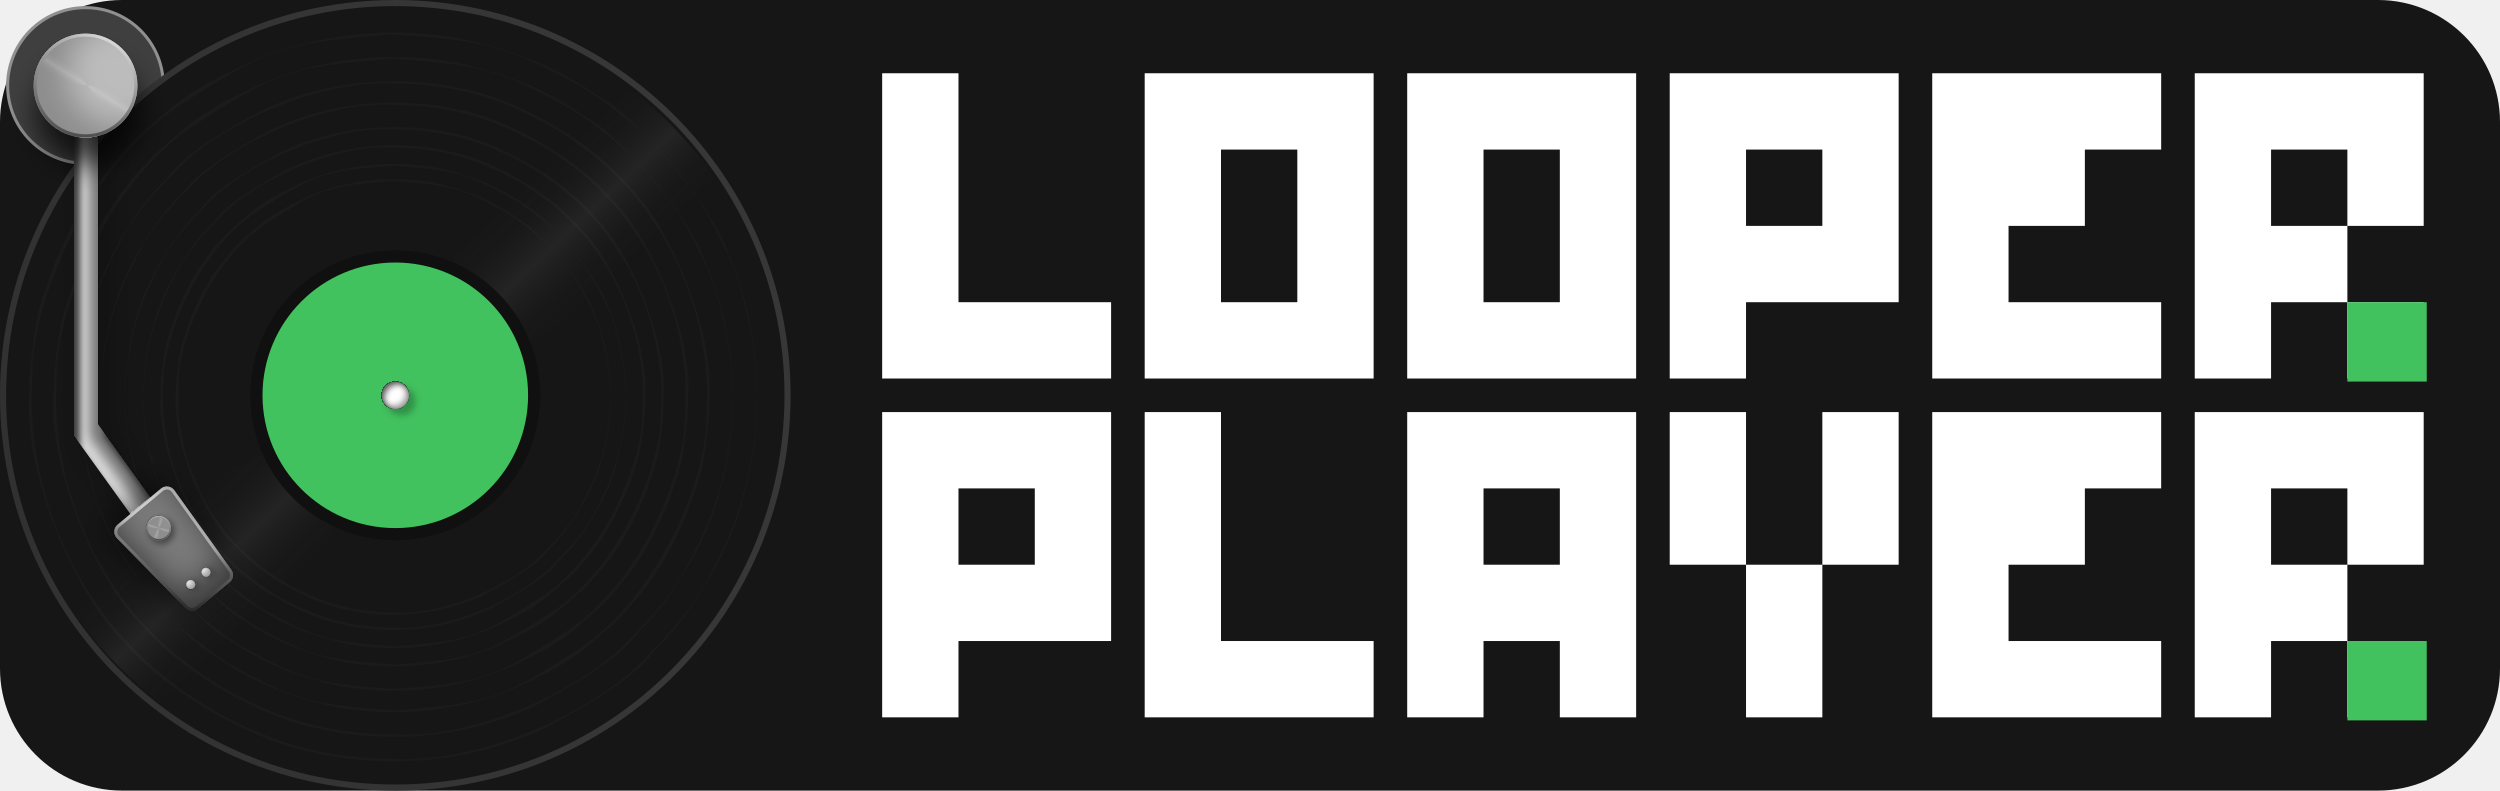
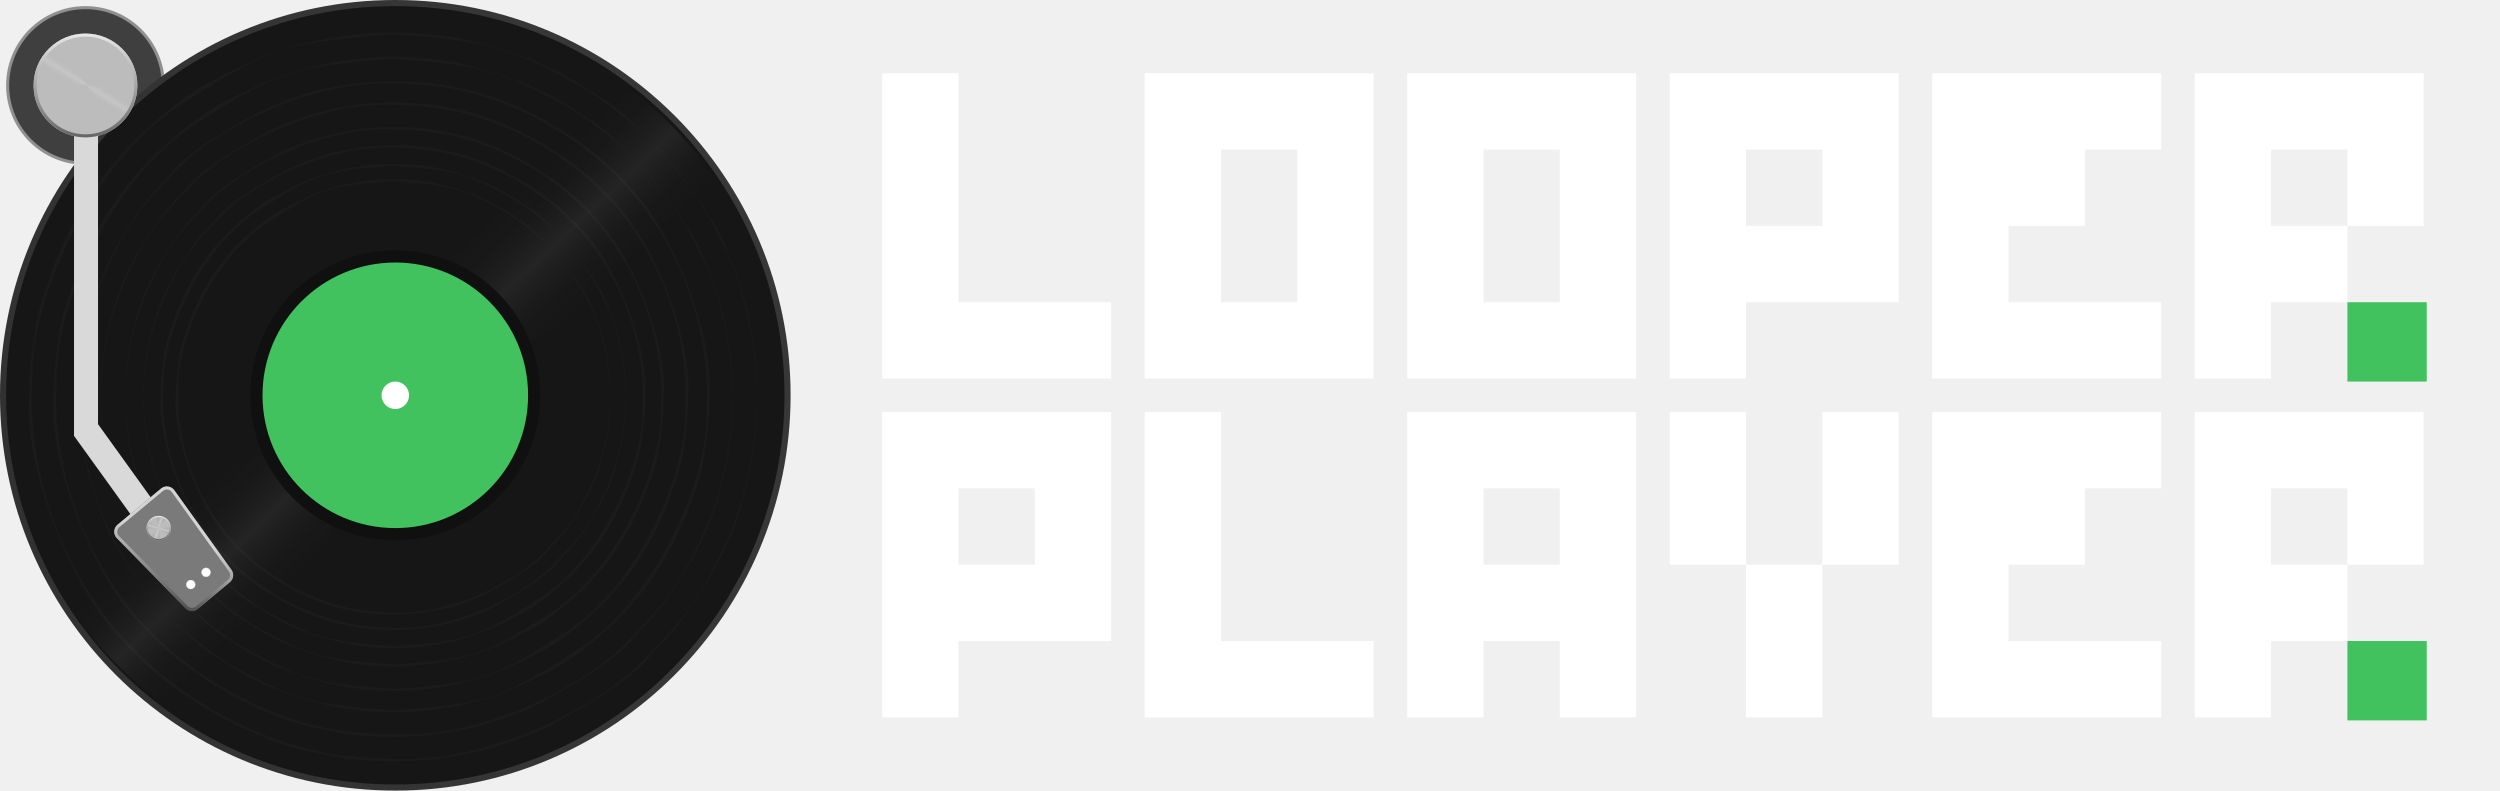
- <svg xmlns="http://www.w3.org/2000/svg" width="819" height="259" viewBox="0 0 819 259" fill="none">
-   <rect width="819" height="259" rx="40" fill="#161616" />
-   <circle cx="28" cy="28" r="25.5" fill="#3F3F3F" stroke="#909090" />
-   <rect x="1" y="1" width="257" height="257" rx="128.5" fill="#161616" stroke="url(#paint0_linear_472_1158)" stroke-width="2" />
-   <path d="M180.68 12.968C213.195 31.505 228.543 44.907 246.073 79.096L127.35 132.023L77.723 245.574C42.981 226.387 28.552 211.772 12.331 179.446L127.35 132.023L180.68 12.968Z" fill="url(#paint1_linear_472_1158)" fill-opacity="0.2" />
-   <rect x="82" y="82" width="95" height="95" rx="47.5" fill="#101010" />
-   <rect x="86" y="86" width="87" height="87" rx="43.5" fill="#41C25E" />
-   <g filter="url(#filter0_dii_472_1158)">
-     <rect width="9" height="9" rx="4.5" transform="matrix(1 0 0 -1 125 134)" fill="white" />
+ <svg xmlns="http://www.w3.org/2000/svg" width="100%" height="100%" viewBox="0 0 819 259" version="1.1" xml:space="preserve" style="fill-rule:evenodd;clip-rule:evenodd;">
+   <circle cx="28" cy="28" r="25.5" style="fill:rgb(63,63,63);stroke:rgb(144,144,144);stroke-width:1px;" />
+   <circle cx="129.5" cy="129.5" r="128.5" style="fill:rgb(22,22,22);stroke:url(#_Linear1);stroke-width:2px;" />
+   <path d="M180.68,12.968C213.195,31.505 228.543,44.907 246.073,79.096L127.35,132.023L77.723,245.574C42.981,226.387 28.552,211.772 12.331,179.446L127.35,132.023L180.68,12.968Z" style="fill:url(#_Linear2);fill-rule:nonzero;" />
+   <circle cx="129.5" cy="129.5" r="47.5" style="fill:rgb(16,16,16);" />
+   <circle cx="129.5" cy="129.5" r="43.5" style="fill:rgb(65,194,94);" />
+   <g>
+     <circle cx="129.5" cy="129.5" r="4.5" style="fill:white;" />
  </g>
-   <path d="M18.079 85.967C24.462 70.772 31.05 59.06 45.299 44.716C60.284 31.285 62.898 29.16 83.828 19.513C99.74 12.836 117.101 10.581 129 10.695C133.11 10.696 136.557 10.897 139.182 11.102C149.39 12.19 150.566 12.212 164.595 16.164C178.482 20.658 186.437 24.887 196.961 32.066C208.559 38.14 234.133 68.643 238.372 82.641C244.3 95.655 247.286 111.855 247.774 121.59C247.975 124.645 248.019 127.01 248.023 128.858C248.024 129.638 248.01 130 247.998 130C247.998 130 247.998 130 247.998 130C247.982 130 247.97 129.439 247.955 128.438C247.886 123.607 247.469 116.327 245.831 107.932C242.157 92.486 242.323 90.361 232.349 71.305C221.179 53.027 212.305 42.727 191.2 28.834C169.444 17.087 163.345 13.31 129 11.321C128.545 11.319 128.085 11.32 127.621 11.323C92.298 14.023 87.403 16.046 57.868 35.207C27.717 55.739 10.377 100.467 10.652 121.908C10.479 124.516 10.385 127.179 10.387 130C10.212 150.273 16.323 176.173 31.864 198.083C48.753 223.444 82.922 245.152 116.645 247.985C120.566 248.399 124.707 248.638 129 248.646C161.655 250.048 197.986 230.05 211.12 215.905C226.395 200.227 229.566 195.435 238.502 176.356C243.373 165.227 247.423 148.77 247.868 134.602C248.044 127.477 248.159 129.108 247.914 136.26C247.414 146.759 245.54 155.218 244.23 160.451C241.397 170.863 239.99 175.358 233.569 187.4C226.772 199.243 222.629 204.266 217.362 210.223C211.263 215.07 214.294 219.309 178.606 238.53C158.748 247.562 141.905 249.304 129 249.389C117.788 249.379 109.262 247.983 102.333 246.435C87.214 243.841 57.213 229.744 40.798 210.456C24.268 195.087 7.735 154.04 9.574 130C9.571 126.966 9.676 124.299 9.825 121.967C11.922 101.603 12.569 101.515 18.079 85.967Z" fill="#A4A4A4" fill-opacity="0.04" />
-   <path d="M211.101 162.592C206.362 173.828 201.55 182.541 190.987 193.16C179.881 203.098 177.925 204.637 162.437 211.785C150.66 216.734 137.806 218.39 129 218.305C125.958 218.304 123.407 218.157 121.463 218.009C113.904 217.221 113.043 217.154 102.659 214.241C92.378 210.926 86.492 207.789 78.714 202.463C70.141 197.954 51.237 175.385 48.083 165.038C43.678 155.416 41.502 143.42 41.15 136.221C41.004 133.96 40.975 132.211 40.975 130.845C40.976 130.268 40.99 130 41.002 130C41.002 130 41.002 130 41.002 130C41.018 130 41.031 130.415 41.042 131.155C41.096 134.727 41.411 140.11 42.636 146.313C45.378 157.724 45.227 159.303 52.612 173.383C60.881 186.887 67.455 194.474 83.038 204.755C99.111 213.452 103.634 216.171 129 217.679C129.336 217.681 129.676 217.681 130.019 217.679C156.124 215.727 159.727 214.152 181.524 199.996C203.778 184.832 216.624 151.82 216.418 135.977C216.546 134.051 216.615 132.083 216.613 130C216.738 115.024 212.22 95.9 200.749 79.711C188.279 60.97 163.03 44.959 138.126 42.849C135.23 42.541 132.171 42.362 129 42.354C104.878 41.3 78.02 56.057 68.301 66.503C56.999 78.081 54.649 81.625 48.053 95.732C44.458 103.961 41.459 116.123 41.109 126.597C40.969 131.865 40.869 130.66 41.044 125.37C41.404 117.603 42.797 111.347 43.749 107.471C45.81 99.759 46.84 96.422 51.611 87.519C56.659 78.766 59.686 75.022 63.59 70.615C68.11 67.03 65.882 63.915 92.284 49.671C106.977 42.976 119.446 41.678 129 41.611C137.3 41.614 143.614 42.645 148.744 43.79C159.943 45.706 182.142 56.164 194.299 70.436C206.543 81.809 218.779 112.201 217.426 130C217.43 132.246 217.352 134.221 217.244 135.948C215.705 151.029 215.195 151.09 211.101 162.592Z" fill="#A4A4A4" fill-opacity="0.04" />
-   <path d="M225.046 168.128C219.511 181.28 213.841 191.444 201.494 203.865C188.511 215.493 186.236 217.316 168.116 225.673C154.337 231.458 139.302 233.404 129 233.305C125.441 233.304 122.457 233.131 120.183 232.955C111.342 232.022 110.329 231.977 98.181 228.561C86.155 224.675 79.268 221.011 70.162 214.788C60.125 209.521 37.993 183.114 34.314 171C29.172 159.736 26.605 145.706 26.187 137.28C26.014 134.635 25.978 132.588 25.976 130.989C25.976 130.313 25.99 130 26.002 130C26.002 130 26.002 130 26.002 130C26.018 130 26.031 130.485 26.043 131.352C26.105 135.533 26.469 141.834 27.894 149.098C31.087 162.461 30.928 164.304 39.567 180.792C49.239 196.606 56.926 205.506 75.181 217.534C94.004 227.708 99.29 230.938 129 232.679C129.394 232.681 129.792 232.681 130.193 232.678C160.758 230.364 164.987 228.572 190.528 211.994C216.603 194.233 231.624 155.552 231.384 137C231.534 134.744 231.615 132.44 231.613 130C231.762 112.461 226.474 90.058 213.033 71.101C198.425 49.157 168.86 30.39 139.689 27.93C136.296 27.57 132.714 27.362 129 27.354C100.749 26.132 69.308 43.425 57.936 55.661C44.712 69.222 41.964 73.37 34.236 89.883C30.024 99.516 26.516 113.755 26.12 126.017C25.962 132.184 25.855 130.772 26.065 124.581C26.492 115.492 28.118 108.17 29.243 103.638C31.678 94.62 32.89 90.722 38.459 80.3C44.354 70.052 47.92 65.689 52.484 60.532C57.768 56.336 55.151 52.677 86.047 36.025C103.239 28.199 117.824 26.687 129 26.611C138.709 26.618 146.093 27.825 152.094 29.165C165.189 31.409 191.164 43.628 205.381 60.327C219.699 73.633 234.014 109.181 232.426 130C232.43 132.627 232.338 134.937 232.211 136.956C230.402 154.594 229.825 154.668 225.046 168.128Z" fill="#A4A4A4" fill-opacity="0.04" />
-   <path d="M58.055 101.837C62.158 92.132 66.282 84.581 75.418 75.405C85.023 66.817 86.724 65.507 100.105 59.325C110.281 55.045 121.391 53.621 129 53.695C131.629 53.696 133.833 53.823 135.513 53.948C142.046 54.621 142.786 54.704 151.759 57.215C160.643 60.074 165.729 62.788 172.444 67.396C179.846 71.3 196.168 90.797 198.902 99.732C202.718 108.041 204.58 118.41 204.879 124.627C205.005 126.579 205.027 128.09 205.025 129.271C205.024 129.769 205.01 130 204.998 130C204.998 130 204.998 130 204.998 130C204.982 130 204.969 129.642 204.959 129.003C204.911 125.918 204.636 121.269 203.57 115.915C201.189 106.066 201.335 104.698 194.952 92.544C187.805 80.888 182.122 74.351 168.675 65.469C154.803 57.952 150.89 55.643 129 54.321C128.71 54.319 128.417 54.319 128.121 54.32C105.584 55.983 102.481 57.385 83.678 69.603C64.481 82.689 53.376 111.165 53.554 124.841C53.444 126.504 53.385 128.202 53.387 130C53.282 142.925 57.183 159.427 67.079 173.401C77.838 189.579 99.634 203.385 121.123 205.215C123.623 205.482 126.263 205.638 129 205.646C149.819 206.565 173.01 193.837 181.407 184.822C191.171 174.832 193.203 171.772 198.894 159.588C201.995 152.482 204.587 141.984 204.9 132.938C205.026 128.389 205.12 129.43 204.972 134C204.666 140.709 203.46 146.112 202.647 149.462C200.884 156.129 199.999 159.018 195.868 166.705C191.497 174.262 188.902 177.512 185.526 181.319C181.617 184.416 183.534 187.095 160.726 199.412C148.033 205.203 137.257 206.329 129 206.389C121.827 206.388 116.37 205.499 111.935 204.511C102.255 202.857 83.075 193.807 72.567 181.477C61.982 171.65 51.409 145.382 52.574 130C52.57 128.059 52.636 126.352 52.729 124.859C54.052 111.824 54.509 111.772 58.055 101.837Z" fill="#A4A4A4" fill-opacity="0.04" />
-   <path d="M25.516 88.919C31.476 74.746 37.605 63.808 50.903 50.425C64.887 37.896 67.331 35.922 86.856 26.919C101.701 20.689 117.9 18.589 129 18.695C132.834 18.696 136.05 18.883 138.499 19.073C148.024 20.084 149.118 20.117 162.207 23.801C175.163 27.991 182.585 31.938 192.4 38.639C203.217 44.309 227.07 72.765 231.029 85.82C236.564 97.959 239.341 113.074 239.793 122.155C239.981 125.005 240.02 127.211 240.024 128.935C240.024 129.662 240.01 130 239.998 130C239.998 130 239.998 130 239.998 130C239.982 130 239.969 129.477 239.956 128.543C239.891 124.037 239.5 117.246 237.968 109.417C234.535 95.012 234.697 93.028 225.391 75.256C214.97 58.211 206.69 48.611 187.01 35.65C166.72 24.69 161.028 21.186 129 19.321C128.575 19.319 128.147 19.319 127.714 19.322C94.77 21.829 90.208 23.737 62.67 41.606C34.557 60.753 18.377 102.458 18.634 122.454C18.473 124.886 18.385 127.37 18.387 130C18.225 148.906 23.924 173.057 38.416 193.491C54.164 217.143 86.031 237.381 117.478 240.028C121.135 240.415 124.997 240.638 129 240.646C159.453 241.958 193.339 223.313 205.592 210.122C219.842 195.502 222.801 191.032 231.133 173.236C235.674 162.856 239.453 147.507 239.874 134.292C240.041 127.646 240.152 129.168 239.925 135.84C239.461 145.634 237.711 153.524 236.494 158.407C233.859 168.121 232.55 172.318 226.555 183.55C220.209 194.596 216.354 199.289 211.439 204.845C205.747 209.367 208.572 213.316 175.279 231.252C156.755 239.681 141.041 241.309 129 241.389C118.54 241.381 110.584 240.079 104.12 238.635C90.012 236.216 62.025 223.058 46.709 205.064C31.285 190.727 15.861 152.429 17.574 130C17.57 127.17 17.669 124.681 17.807 122.506C19.76 103.505 20.372 103.424 25.516 88.919Z" fill="#A4A4A4" fill-opacity="0.04" />
-   <path d="M205.523 160.378C201.102 170.848 196.634 178.98 186.784 188.877C176.429 198.141 174.601 199.565 160.166 206.23C149.19 210.845 137.207 212.384 129 212.305C126.165 212.304 123.787 212.167 121.975 212.031C114.929 211.3 114.128 211.225 104.45 208.513C94.868 205.426 89.381 202.5 82.135 197.534C74.148 193.327 56.535 172.294 53.59 162.653C49.48 153.687 47.461 142.505 47.135 135.797C46.999 133.69 46.974 132.061 46.975 130.787C46.976 130.249 46.99 130 47.002 130C47.002 130 47.002 130 47.002 130C47.018 130 47.031 130.386 47.042 131.076C47.092 134.404 47.388 139.421 48.533 145.199C51.094 155.829 50.946 157.303 57.83 170.42C65.538 182.999 71.666 190.061 86.181 199.643C101.154 207.75 105.372 210.264 129 211.679C129.313 211.681 129.63 211.681 129.949 211.68C154.27 209.872 157.623 208.383 177.923 195.197C198.648 181.071 210.624 150.328 210.432 135.568C210.551 133.773 210.615 131.941 210.613 130C210.728 116.05 206.519 98.236 195.835 83.155C184.22 65.695 160.698 50.787 137.502 48.817C134.803 48.529 131.954 48.362 129 48.354C106.53 47.367 81.505 61.11 72.447 70.841C61.914 81.624 59.723 84.927 53.58 98.072C50.231 105.74 47.436 117.069 47.105 126.83C46.971 131.738 46.875 130.615 47.036 125.685C47.369 118.447 48.668 112.617 49.551 109.005C51.463 101.815 52.42 98.702 56.871 90.407C61.581 82.252 64.392 78.755 68.032 74.648C72.246 71.307 70.174 68.41 94.779 55.13C108.472 48.886 120.095 47.675 129 47.611C136.737 47.613 142.622 48.573 147.405 49.639C157.844 51.425 178.533 61.178 189.866 74.48C201.28 85.079 212.685 113.409 211.426 130C211.43 132.094 211.358 133.934 211.258 135.544C209.827 149.602 209.343 149.659 205.523 160.378Z" fill="#A4A4A4" fill-opacity="0.04" />
-   <path d="M218.539 165.545C213.375 177.802 208.105 187.289 196.591 198.869C184.484 209.709 182.358 211.399 165.466 219.192C152.621 224.587 138.604 226.397 129 226.305C125.682 226.304 122.9 226.143 120.781 225.98C112.538 225.115 111.595 225.06 100.271 221.878C89.059 218.259 82.639 214.841 74.153 209.036C64.799 204.123 44.174 179.507 40.74 168.218C35.942 157.72 33.557 144.639 33.17 136.786C33.009 134.32 32.977 132.412 32.976 130.921C32.976 130.292 32.99 130 33.002 130C33.002 130 33.002 130 33.002 130C33.018 130 33.031 130.452 33.043 131.26C33.1 135.157 33.442 141.03 34.774 147.798C37.756 160.251 37.601 161.97 45.654 177.335C54.672 192.07 61.839 200.358 78.848 211.57C96.388 221.055 101.317 224.047 129 225.679C129.367 225.681 129.738 225.681 130.112 225.679C158.596 223.534 162.532 221.843 186.326 206.395C210.618 189.846 224.624 153.811 224.4 136.523C224.54 134.421 224.615 132.274 224.613 130C224.751 113.657 219.822 92.784 207.3 75.119C193.69 54.67 166.139 37.189 138.96 34.892C135.799 34.556 132.461 34.362 129 34.354C102.676 33.21 73.373 49.32 62.773 60.721C50.446 73.356 47.884 77.222 40.684 92.613C36.759 101.59 33.489 114.86 33.115 126.288C32.965 132.035 32.862 130.72 33.055 124.949C33.451 116.477 34.968 109.652 36.012 105.427C38.273 97.018 39.4 93.382 44.596 83.669C50.096 74.119 53.411 70.044 57.667 65.237C62.594 61.327 60.159 57.921 88.958 42.393C104.983 35.095 118.581 33.683 129 33.611C138.052 33.616 144.936 34.741 150.531 35.99C162.741 38.081 186.954 49.478 200.209 65.045C213.559 77.449 226.904 110.591 225.426 130C225.43 132.449 225.345 134.603 225.226 136.486C223.543 152.93 222.998 152.998 218.539 165.545Z" fill="#A4A4A4" fill-opacity="0.04" />
-   <path d="M62.704 103.682C66.541 94.616 70.379 87.549 78.921 78.973C87.899 70.949 89.494 69.733 101.998 63.954C111.507 59.953 121.89 58.626 129 58.695C131.456 58.696 133.516 58.814 135.086 58.93C141.192 59.554 141.882 59.645 150.266 61.989C158.569 64.657 163.322 67.195 169.593 71.504C176.507 75.156 191.753 93.374 194.313 101.719C197.883 109.481 199.614 119.172 199.892 124.98C200.008 126.804 200.028 128.216 200.025 129.319C200.024 129.784 200.01 130 199.998 130C199.998 130 199.998 130 199.998 130C199.982 130 199.969 129.666 199.959 129.068C199.914 126.187 199.655 121.844 198.656 116.843C196.426 107.645 196.569 106.365 190.603 95.013C183.925 84.128 178.612 78.028 166.056 69.729C153.1 62.704 149.442 60.565 129 59.321C128.729 59.319 128.455 59.319 128.179 59.32C107.128 60.862 104.234 62.192 86.68 73.602C68.757 85.823 58.376 112.409 58.543 125.182C58.44 126.735 58.385 128.321 58.387 130C58.29 142.071 61.934 157.48 71.174 170.531C81.22 185.642 101.577 198.528 121.644 200.242C123.978 200.492 126.444 200.638 129 200.646C148.442 201.509 170.106 189.626 177.952 181.208C187.075 171.88 188.974 169.02 194.288 157.639C197.184 151 199.606 141.195 199.903 132.745C200.024 128.495 200.115 129.467 199.979 133.737C199.696 140.005 198.567 145.053 197.812 148.184C196.173 154.416 195.349 157.118 191.484 164.299C187.396 171.357 184.98 174.401 181.824 177.958C178.17 180.851 179.958 183.349 158.647 194.864C146.786 200.278 136.716 201.331 129 201.389C122.296 201.389 117.196 200.559 113.052 199.636C104.004 198.091 86.083 189.629 76.261 178.107C66.368 168.925 56.487 144.376 57.574 130C57.57 128.186 57.632 126.591 57.718 125.196C58.951 113.012 59.386 112.965 62.704 103.682Z" fill="#A4A4A4" fill-opacity="0.04" />
-   <g filter="url(#filter1_dii_472_1158)">
-     <path d="M24.25 36H32.114V138.952L50.5 164.5L43.5 169.5L24.25 142.786V36Z" fill="#D9D9D9" />
+   <path d="M18.079,85.967C24.462,70.772 31.05,59.06 45.299,44.716C60.284,31.285 62.898,29.16 83.828,19.513C99.74,12.836 117.101,10.581 129,10.695C133.11,10.696 136.557,10.897 139.182,11.102C149.39,12.19 150.566,12.212 164.595,16.164C178.482,20.658 186.437,24.887 196.961,32.066C208.559,38.14 234.133,68.643 238.372,82.641C244.3,95.655 247.286,111.855 247.774,121.59C247.975,124.645 248.019,127.01 248.023,128.858C248.024,129.638 248.01,130 247.998,130C247.982,130 247.97,129.439 247.955,128.438C247.886,123.607 247.469,116.327 245.831,107.932C242.157,92.486 242.323,90.361 232.349,71.305C221.179,53.027 212.305,42.727 191.2,28.834C169.444,17.087 163.345,13.31 129,11.321C128.545,11.319 128.085,11.32 127.621,11.323C92.298,14.023 87.403,16.046 57.868,35.207C27.717,55.739 10.377,100.467 10.652,121.908C10.479,124.516 10.385,127.179 10.387,130C10.212,150.273 16.323,176.173 31.864,198.083C48.753,223.444 82.922,245.152 116.645,247.985C120.566,248.399 124.707,248.638 129,248.646C161.655,250.048 197.986,230.05 211.12,215.905C226.395,200.227 229.566,195.435 238.502,176.356C243.373,165.227 247.423,148.77 247.868,134.602C248.044,127.477 248.159,129.108 247.914,136.26C247.414,146.759 245.54,155.218 244.23,160.451C241.397,170.863 239.99,175.358 233.569,187.4C226.772,199.243 222.629,204.266 217.362,210.223C211.263,215.07 214.294,219.309 178.606,238.53C158.748,247.562 141.905,249.304 129,249.389C117.788,249.379 109.262,247.983 102.333,246.435C87.214,243.841 57.213,229.744 40.798,210.456C24.268,195.087 7.735,154.04 9.574,130C9.571,126.966 9.676,124.299 9.825,121.967C11.922,101.603 12.569,101.515 18.079,85.967Z" style="fill:rgb(164,164,164);fill-opacity:0.04;fill-rule:nonzero;" />
+   <path d="M211.101,162.592C206.362,173.828 201.55,182.541 190.987,193.16C179.881,203.098 177.925,204.637 162.437,211.785C150.66,216.734 137.806,218.39 129,218.305C125.958,218.304 123.407,218.157 121.463,218.009C113.904,217.221 113.043,217.154 102.659,214.241C92.378,210.926 86.492,207.789 78.714,202.463C70.141,197.954 51.237,175.385 48.083,165.038C43.678,155.416 41.502,143.42 41.15,136.221C41.004,133.96 40.975,132.211 40.975,130.845C40.976,130.268 40.99,130 41.002,130C41.018,130 41.031,130.415 41.042,131.155C41.096,134.727 41.411,140.11 42.636,146.313C45.378,157.724 45.227,159.303 52.612,173.383C60.881,186.887 67.455,194.474 83.038,204.755C99.111,213.452 103.634,216.171 129,217.679C129.336,217.681 129.676,217.681 130.019,217.679C156.124,215.727 159.727,214.152 181.524,199.996C203.778,184.832 216.624,151.82 216.418,135.977C216.546,134.051 216.615,132.083 216.613,130C216.738,115.024 212.22,95.9 200.749,79.711C188.279,60.97 163.03,44.959 138.126,42.849C135.23,42.541 132.171,42.362 129,42.354C104.878,41.3 78.02,56.057 68.301,66.503C56.999,78.081 54.649,81.625 48.053,95.732C44.458,103.961 41.459,116.123 41.109,126.597C40.969,131.865 40.869,130.66 41.044,125.37C41.404,117.603 42.797,111.347 43.749,107.471C45.81,99.759 46.84,96.422 51.611,87.519C56.659,78.766 59.686,75.022 63.59,70.615C68.11,67.03 65.882,63.915 92.284,49.671C106.977,42.976 119.446,41.678 129,41.611C137.3,41.614 143.614,42.645 148.744,43.79C159.943,45.706 182.142,56.164 194.299,70.436C206.543,81.809 218.779,112.201 217.426,130C217.43,132.246 217.352,134.221 217.244,135.948C215.705,151.029 215.195,151.09 211.101,162.592Z" style="fill:rgb(164,164,164);fill-opacity:0.04;fill-rule:nonzero;" />
+   <path d="M225.046,168.128C219.511,181.28 213.841,191.444 201.494,203.865C188.511,215.493 186.236,217.316 168.116,225.673C154.337,231.458 139.302,233.404 129,233.305C125.441,233.304 122.457,233.131 120.183,232.955C111.342,232.022 110.329,231.977 98.181,228.561C86.155,224.675 79.268,221.011 70.162,214.788C60.125,209.521 37.993,183.114 34.314,171C29.172,159.736 26.605,145.706 26.187,137.28C26.014,134.635 25.978,132.588 25.976,130.989C25.976,130.313 25.99,130 26.002,130C26.018,130 26.031,130.485 26.043,131.352C26.105,135.533 26.469,141.834 27.894,149.098C31.087,162.461 30.928,164.304 39.567,180.792C49.239,196.606 56.926,205.506 75.181,217.534C94.004,227.708 99.29,230.938 129,232.679C129.394,232.681 129.792,232.681 130.193,232.678C160.758,230.364 164.987,228.572 190.528,211.994C216.603,194.233 231.624,155.552 231.384,137C231.534,134.744 231.615,132.44 231.613,130C231.762,112.461 226.474,90.058 213.033,71.101C198.425,49.157 168.86,30.39 139.689,27.93C136.296,27.57 132.714,27.362 129,27.354C100.749,26.132 69.308,43.425 57.936,55.661C44.712,69.222 41.964,73.37 34.236,89.883C30.024,99.516 26.516,113.755 26.12,126.017C25.962,132.184 25.855,130.772 26.065,124.581C26.492,115.492 28.118,108.17 29.243,103.638C31.678,94.62 32.89,90.722 38.459,80.3C44.354,70.052 47.92,65.689 52.484,60.532C57.768,56.336 55.151,52.677 86.047,36.025C103.239,28.199 117.824,26.687 129,26.611C138.709,26.618 146.093,27.825 152.094,29.165C165.189,31.409 191.164,43.628 205.381,60.327C219.699,73.633 234.014,109.181 232.426,130C232.43,132.627 232.338,134.937 232.211,136.956C230.402,154.594 229.825,154.668 225.046,168.128Z" style="fill:rgb(164,164,164);fill-opacity:0.04;fill-rule:nonzero;" />
+   <path d="M58.055,101.837C62.158,92.132 66.282,84.581 75.418,75.405C85.023,66.817 86.724,65.507 100.105,59.325C110.281,55.045 121.391,53.621 129,53.695C131.629,53.696 133.833,53.823 135.513,53.948C142.046,54.621 142.786,54.704 151.759,57.215C160.643,60.074 165.729,62.788 172.444,67.396C179.846,71.3 196.168,90.797 198.902,99.732C202.718,108.041 204.58,118.41 204.879,124.627C205.005,126.579 205.027,128.09 205.025,129.271C205.024,129.769 205.01,130 204.998,130C204.982,130 204.969,129.642 204.959,129.003C204.911,125.918 204.636,121.269 203.57,115.915C201.189,106.066 201.335,104.698 194.952,92.544C187.805,80.888 182.122,74.351 168.675,65.469C154.803,57.952 150.89,55.643 129,54.321C128.71,54.319 128.417,54.319 128.121,54.32C105.584,55.983 102.481,57.385 83.678,69.603C64.481,82.689 53.376,111.165 53.554,124.841C53.444,126.504 53.385,128.202 53.387,130C53.282,142.925 57.183,159.427 67.079,173.401C77.838,189.579 99.634,203.385 121.123,205.215C123.623,205.482 126.263,205.638 129,205.646C149.819,206.565 173.01,193.837 181.407,184.822C191.171,174.832 193.203,171.772 198.894,159.588C201.995,152.482 204.587,141.984 204.9,132.938C205.026,128.389 205.12,129.43 204.972,134C204.666,140.709 203.46,146.112 202.647,149.462C200.884,156.129 199.999,159.018 195.868,166.705C191.497,174.262 188.902,177.512 185.526,181.319C181.617,184.416 183.534,187.095 160.726,199.412C148.033,205.203 137.257,206.329 129,206.389C121.827,206.388 116.37,205.499 111.935,204.511C102.255,202.857 83.075,193.807 72.567,181.477C61.982,171.65 51.409,145.382 52.574,130C52.57,128.059 52.636,126.352 52.729,124.859C54.052,111.824 54.509,111.772 58.055,101.837Z" style="fill:rgb(164,164,164);fill-opacity:0.04;fill-rule:nonzero;" />
+   <path d="M25.516,88.919C31.476,74.746 37.605,63.808 50.903,50.425C64.887,37.896 67.331,35.922 86.856,26.919C101.701,20.689 117.9,18.589 129,18.695C132.834,18.696 136.05,18.883 138.499,19.073C148.024,20.084 149.118,20.117 162.207,23.801C175.163,27.991 182.585,31.938 192.4,38.639C203.217,44.309 227.07,72.765 231.029,85.82C236.564,97.959 239.341,113.074 239.793,122.155C239.981,125.005 240.02,127.211 240.024,128.935C240.024,129.662 240.01,130 239.998,130C239.982,130 239.969,129.477 239.956,128.543C239.891,124.037 239.5,117.246 237.968,109.417C234.535,95.012 234.697,93.028 225.391,75.256C214.97,58.211 206.69,48.611 187.01,35.65C166.72,24.69 161.028,21.186 129,19.321C128.575,19.319 128.147,19.319 127.714,19.322C94.77,21.829 90.208,23.737 62.67,41.606C34.557,60.753 18.377,102.458 18.634,122.454C18.473,124.886 18.385,127.37 18.387,130C18.225,148.906 23.924,173.057 38.416,193.491C54.164,217.143 86.031,237.381 117.478,240.028C121.135,240.415 124.997,240.638 129,240.646C159.453,241.958 193.339,223.313 205.592,210.122C219.842,195.502 222.801,191.032 231.133,173.236C235.674,162.856 239.453,147.507 239.874,134.292C240.041,127.646 240.152,129.168 239.925,135.84C239.461,145.634 237.711,153.524 236.494,158.407C233.859,168.121 232.55,172.318 226.555,183.55C220.209,194.596 216.354,199.289 211.439,204.845C205.747,209.367 208.572,213.316 175.279,231.252C156.755,239.681 141.041,241.309 129,241.389C118.54,241.381 110.584,240.079 104.12,238.635C90.012,236.216 62.025,223.058 46.709,205.064C31.285,190.727 15.861,152.429 17.574,130C17.57,127.17 17.669,124.681 17.807,122.506C19.76,103.505 20.372,103.424 25.516,88.919Z" style="fill:rgb(164,164,164);fill-opacity:0.04;fill-rule:nonzero;" />
+   <path d="M205.523,160.378C201.102,170.848 196.634,178.98 186.784,188.877C176.429,198.141 174.601,199.565 160.166,206.23C149.19,210.845 137.207,212.384 129,212.305C126.165,212.304 123.787,212.167 121.975,212.031C114.929,211.3 114.128,211.225 104.45,208.513C94.868,205.426 89.381,202.5 82.135,197.534C74.148,193.327 56.535,172.294 53.59,162.653C49.48,153.687 47.461,142.505 47.135,135.797C46.999,133.69 46.974,132.061 46.975,130.787C46.976,130.249 46.99,130 47.002,130C47.018,130 47.031,130.386 47.042,131.076C47.092,134.404 47.388,139.421 48.533,145.199C51.094,155.829 50.946,157.303 57.83,170.42C65.538,182.999 71.666,190.061 86.181,199.643C101.154,207.75 105.372,210.264 129,211.679C129.313,211.681 129.63,211.681 129.949,211.68C154.27,209.872 157.623,208.383 177.923,195.197C198.648,181.071 210.624,150.328 210.432,135.568C210.551,133.773 210.615,131.941 210.613,130C210.728,116.05 206.519,98.236 195.835,83.155C184.22,65.695 160.698,50.787 137.502,48.817C134.803,48.529 131.954,48.362 129,48.354C106.53,47.367 81.505,61.11 72.447,70.841C61.914,81.624 59.723,84.927 53.58,98.072C50.231,105.74 47.436,117.069 47.105,126.83C46.971,131.738 46.875,130.615 47.036,125.685C47.369,118.447 48.668,112.617 49.551,109.005C51.463,101.815 52.42,98.702 56.871,90.407C61.581,82.252 64.392,78.755 68.032,74.648C72.246,71.307 70.174,68.41 94.779,55.13C108.472,48.886 120.095,47.675 129,47.611C136.737,47.613 142.622,48.573 147.405,49.639C157.844,51.425 178.533,61.178 189.866,74.48C201.28,85.079 212.685,113.409 211.426,130C211.43,132.094 211.358,133.934 211.258,135.544C209.827,149.602 209.343,149.659 205.523,160.378Z" style="fill:rgb(164,164,164);fill-opacity:0.04;fill-rule:nonzero;" />
+   <path d="M218.539,165.545C213.375,177.802 208.105,187.289 196.591,198.869C184.484,209.709 182.358,211.399 165.466,219.192C152.621,224.587 138.604,226.397 129,226.305C125.682,226.304 122.9,226.143 120.781,225.98C112.538,225.115 111.595,225.06 100.271,221.878C89.059,218.259 82.639,214.841 74.153,209.036C64.799,204.123 44.174,179.507 40.74,168.218C35.942,157.72 33.557,144.639 33.17,136.786C33.009,134.32 32.977,132.412 32.976,130.921C32.976,130.292 32.99,130 33.002,130C33.018,130 33.031,130.452 33.043,131.26C33.1,135.157 33.442,141.03 34.774,147.798C37.756,160.251 37.601,161.97 45.654,177.335C54.672,192.07 61.839,200.358 78.848,211.57C96.388,221.055 101.317,224.047 129,225.679C129.367,225.681 129.738,225.681 130.112,225.679C158.596,223.534 162.532,221.843 186.326,206.395C210.618,189.846 224.624,153.811 224.4,136.523C224.54,134.421 224.615,132.274 224.613,130C224.751,113.657 219.822,92.784 207.3,75.119C193.69,54.67 166.139,37.189 138.96,34.892C135.799,34.556 132.461,34.362 129,34.354C102.676,33.21 73.373,49.32 62.773,60.721C50.446,73.356 47.884,77.222 40.684,92.613C36.759,101.59 33.489,114.86 33.115,126.288C32.965,132.035 32.862,130.72 33.055,124.949C33.451,116.477 34.968,109.652 36.012,105.427C38.273,97.018 39.4,93.382 44.596,83.669C50.096,74.119 53.411,70.044 57.667,65.237C62.594,61.327 60.159,57.921 88.958,42.393C104.983,35.095 118.581,33.683 129,33.611C138.052,33.616 144.936,34.741 150.531,35.99C162.741,38.081 186.954,49.478 200.209,65.045C213.559,77.449 226.904,110.591 225.426,130C225.43,132.449 225.345,134.603 225.226,136.486C223.543,152.93 222.998,152.998 218.539,165.545Z" style="fill:rgb(164,164,164);fill-opacity:0.04;fill-rule:nonzero;" />
+   <path d="M62.704,103.682C66.541,94.616 70.379,87.549 78.921,78.973C87.899,70.949 89.494,69.733 101.998,63.954C111.507,59.953 121.89,58.626 129,58.695C131.456,58.696 133.516,58.814 135.086,58.93C141.192,59.554 141.882,59.645 150.266,61.989C158.569,64.657 163.322,67.195 169.593,71.504C176.507,75.156 191.753,93.374 194.313,101.719C197.883,109.481 199.614,119.172 199.892,124.98C200.008,126.804 200.028,128.216 200.025,129.319C200.024,129.784 200.01,130 199.998,130C199.982,130 199.969,129.666 199.959,129.068C199.914,126.187 199.655,121.844 198.656,116.843C196.426,107.645 196.569,106.365 190.603,95.013C183.925,84.128 178.612,78.028 166.056,69.729C153.1,62.704 149.442,60.565 129,59.321C128.729,59.319 128.455,59.319 128.179,59.32C107.128,60.862 104.234,62.192 86.68,73.602C68.757,85.823 58.376,112.409 58.543,125.182C58.44,126.735 58.385,128.321 58.387,130C58.29,142.071 61.934,157.48 71.174,170.531C81.22,185.642 101.577,198.528 121.644,200.242C123.978,200.492 126.444,200.638 129,200.646C148.442,201.509 170.106,189.626 177.952,181.208C187.075,171.88 188.974,169.02 194.288,157.639C197.184,151 199.606,141.195 199.903,132.745C200.024,128.495 200.115,129.467 199.979,133.737C199.696,140.005 198.567,145.053 197.812,148.184C196.173,154.416 195.349,157.118 191.484,164.299C187.396,171.357 184.98,174.401 181.824,177.958C178.17,180.851 179.958,183.349 158.647,194.864C146.786,200.278 136.716,201.331 129,201.389C122.296,201.389 117.196,200.559 113.052,199.636C104.004,198.091 86.083,189.629 76.261,178.107C66.368,168.925 56.487,144.376 57.574,130C57.57,128.186 57.632,126.591 57.718,125.196C58.951,113.012 59.386,112.965 62.704,103.682Z" style="fill:rgb(164,164,164);fill-opacity:0.04;fill-rule:nonzero;" />
+   <g>
+     <path d="M24.25,36L32.114,36L32.114,138.952L50.5,164.5L43.5,169.5L24.25,142.786L24.25,36Z" style="fill:rgb(217,217,217);fill-rule:nonzero;" />
  </g>
-   <g filter="url(#filter2_di_472_1158)">
-     <circle cx="28" cy="28" r="17" fill="#BCBCBC" />
-     <circle cx="28" cy="28" r="16.5" stroke="url(#paint2_linear_472_1158)" />
+   <g>
+     <circle cx="28" cy="28" r="17" style="fill:rgb(188,188,188);" />
+     <circle cx="28" cy="28" r="16.5" style="fill:none;stroke:url(#_Linear3);stroke-width:1px;" />
  </g>
-   <g filter="url(#filter3_di_472_1158)">
-     <path d="M38.28 176.303C37.052 175.05 37.156 173.016 38.505 171.895L52.753 160.057C54.091 158.945 56.091 159.201 57.106 160.614L75.822 186.668C76.741 187.947 76.514 189.719 75.303 190.726L64.814 199.441C63.613 200.439 61.847 200.348 60.754 199.233L38.28 176.303Z" fill="#7A7A7A" />
-     <path d="M38.825 172.28L53.072 160.441C54.188 159.515 55.854 159.728 56.7 160.906L75.416 186.959C76.182 188.025 75.993 189.502 74.983 190.341L64.495 199.056C63.494 199.888 62.022 199.813 61.111 198.884L38.637 175.952C37.614 174.909 37.7 173.214 38.825 172.28Z" stroke="url(#paint3_linear_472_1158)" />
+   <g>
+     <path d="M38.28,176.303C37.052,175.05 37.156,173.016 38.505,171.895L52.753,160.057C54.091,158.945 56.091,159.201 57.106,160.614L75.822,186.668C76.741,187.947 76.514,189.719 75.303,190.726L64.814,199.441C63.613,200.439 61.847,200.348 60.754,199.233L38.28,176.303Z" style="fill:rgb(122,122,122);fill-rule:nonzero;" />
+     <path d="M38.825,172.28L53.072,160.441C54.188,159.515 55.854,159.728 56.7,160.906L75.416,186.959C76.182,188.025 75.993,189.502 74.983,190.341L64.495,199.056C63.494,199.888 62.022,199.813 61.111,198.884L38.637,175.952C37.614,174.909 37.7,173.214 38.825,172.28Z" style="fill:none;fill-rule:nonzero;stroke:url(#_Linear4);stroke-width:1px;" />
  </g>
-   <g filter="url(#filter4_di_472_1158)">
-     <circle cx="52" cy="173" r="4" fill="#BCBCBC" />
-     <circle cx="52" cy="173" r="3.8" stroke="url(#paint4_linear_472_1158)" stroke-width="0.4" />
+   <g>
+     <circle cx="52" cy="173" r="4" style="fill:rgb(188,188,188);" />
+     <circle cx="52" cy="173" r="3.8" style="fill:none;stroke:url(#_Linear5);stroke-width:0.4px;" />
  </g>
-   <path d="M51.295 169.446C52.508 169.484 53.161 169.617 54.239 170.235L51.925 173.067L52.559 176.505C51.274 176.479 50.624 176.304 49.615 175.716L51.925 173.067L51.295 169.446Z" fill="url(#paint5_linear_472_1158)" fill-opacity="0.2" />
-   <path d="M11.886 26.242C13.412 21.062 14.729 18.405 18.658 14.513L28.567 27.943L44.444 29.401C42.893 34.907 41.396 37.496 37.672 41.13L28.567 27.943L11.886 26.242Z" fill="url(#paint6_linear_472_1158)" fill-opacity="0.15" />
-   <path d="M48.408 173.305C48.367 172.361 48.458 171.859 49.01 171.059L52.027 173.054L55.461 172.787C55.52 173.789 55.386 174.285 54.859 175.034L52.027 173.054L48.408 173.305Z" fill="url(#paint7_linear_472_1158)" fill-opacity="0.2" />
-   <g filter="url(#filter5_dii_472_1158)">
-     <rect width="3" height="3" rx="1.5" transform="matrix(1 0 0 -1 61 193)" fill="white" />
-     <rect x="0.05" y="-0.05" width="2.9" height="2.9" rx="1.45" transform="matrix(1 0 0 -1 61 192.9)" stroke="#C1C1C1" stroke-width="0.1" />
+   <path d="M51.295,169.446C52.508,169.484 53.161,169.617 54.239,170.235L51.925,173.067L52.559,176.505C51.274,176.479 50.624,176.304 49.615,175.716L51.925,173.067L51.295,169.446Z" style="fill:url(#_Linear6);fill-rule:nonzero;" />
+   <path d="M11.886,26.242C13.412,21.062 14.729,18.405 18.658,14.513L28.567,27.943L44.444,29.401C42.893,34.907 41.396,37.496 37.672,41.13L28.567,27.943L11.886,26.242Z" style="fill:url(#_Linear7);fill-rule:nonzero;" />
+   <path d="M48.408,173.305C48.367,172.361 48.458,171.859 49.01,171.059L52.027,173.054L55.461,172.787C55.52,173.789 55.386,174.285 54.859,175.034L52.027,173.054L48.408,173.305Z" style="fill:url(#_Linear8);fill-rule:nonzero;" />
+   <g>
+     <circle cx="62.5" cy="191.5" r="1.5" style="fill:white;" />
+     <circle cx="62.5" cy="191.5" r="1.45" style="fill:none;stroke:rgb(193,193,193);stroke-width:0.1px;" />
  </g>
-   <g filter="url(#filter6_dii_472_1158)">
-     <rect width="3" height="3" rx="1.5" transform="matrix(1 0 0 -1 66 189)" fill="white" />
-     <rect x="0.05" y="-0.05" width="2.9" height="2.9" rx="1.45" transform="matrix(1 0 0 -1 66 188.9)" stroke="#C1C1C1" stroke-width="0.1" />
+   <g>
+     <circle cx="67.5" cy="187.5" r="1.5" style="fill:white;" />
+     <circle cx="67.5" cy="187.5" r="1.45" style="fill:none;stroke:rgb(193,193,193);stroke-width:0.1px;" />
  </g>
-   <path d="M314 24V99H364V124H289V24H314ZM450 24V124H375V24H450ZM400 49V99H425V49H400ZM536 24V124H461V24H536ZM486 49V99H511V49H486ZM622 24V99H572V124H547V24H622ZM572 49V74H597V49H572ZM708 24V49H683V74H658V99H708V124H633V24H708ZM794 24V74H769V49H744V74H769V99H744V124H719V24H794ZM794 99V124H769V99H794Z" fill="white" />
-   <path d="M364 135V210H314V235H289V135H364ZM314 160V185H339V160H314ZM400 135V210H450V235H375V135H400ZM536 135V235H511V210H486V235H461V135H536ZM486 160V185H511V160H486ZM572 135V185H547V135H572ZM622 135V185H597V135H622ZM597 185V235H572V185H597ZM708 135V160H683V185H658V210H708V235H633V135H708ZM794 135V185H769V160H744V185H769V210H744V235H719V135H794ZM794 210V235H769V210H794Z" fill="white" />
-   <rect x="769" y="210" width="26" height="26" fill="#41C25E" />
-   <rect x="769" y="99" width="26" height="26" fill="#41C25E" />
+   <path d="M314,24L314,99L364,99L364,124L289,124L289,24L314,24ZM450,24L450,124L375,124L375,24L450,24ZM400,49L400,99L425,99L425,49L400,49ZM536,24L536,124L461,124L461,24L536,24ZM486,49L486,99L511,99L511,49L486,49ZM622,24L622,99L572,99L572,124L547,124L547,24L622,24ZM572,49L572,74L597,74L597,49L572,49ZM708,24L708,49L683,49L683,74L658,74L658,99L708,99L708,124L633,124L633,24L708,24ZM794,24L794,74L769,74L769,49L744,49L744,74L769,74L769,99L744,99L744,124L719,124L719,24L794,24ZM794,99L794,124L769,124L769,99L794,99Z" style="fill:white;fill-rule:nonzero;" />
+   <path d="M364,135L364,210L314,210L314,235L289,235L289,135L364,135ZM314,160L314,185L339,185L339,160L314,160ZM400,135L400,210L450,210L450,235L375,235L375,135L400,135ZM536,135L536,235L511,235L511,210L486,210L486,235L461,235L461,135L536,135ZM486,160L486,185L511,185L511,160L486,160ZM572,135L572,185L547,185L547,135L572,135ZM622,135L622,185L597,185L597,135L622,135ZM597,185L597,235L572,235L572,185L597,185ZM708,135L708,160L683,160L683,185L658,185L658,210L708,210L708,235L633,235L633,135L708,135ZM794,135L794,185L769,185L769,160L744,160L744,185L769,185L769,210L744,210L744,235L719,235L719,135L794,135ZM794,210L794,235L769,235L769,210L794,210Z" style="fill:white;fill-rule:nonzero;" />
+   <rect x="769" y="210" width="26" height="26" style="fill:rgb(65,194,94);" />
+   <rect x="769" y="99" width="26" height="26" style="fill:rgb(65,194,94);" />
  <defs>
-     <filter id="filter0_dii_472_1158" x="124" y="124" width="14" height="14" filterUnits="userSpaceOnUse" color-interpolation-filters="sRGB">
-       <feFlood flood-opacity="0" result="BackgroundImageFix" />
-       <feColorMatrix in="SourceAlpha" type="matrix" values="0 0 0 0 0 0 0 0 0 0 0 0 0 0 0 0 0 0 127 0" result="hardAlpha" />
-       <feOffset dx="2" dy="2" />
-       <feGaussianBlur stdDeviation="1" />
-       <feComposite in2="hardAlpha" operator="out" />
-       <feColorMatrix type="matrix" values="0 0 0 0 0 0 0 0 0 0 0 0 0 0 0 0 0 0 0.25 0" />
-       <feBlend mode="normal" in2="BackgroundImageFix" result="effect1_dropShadow_472_1158" />
-       <feBlend mode="normal" in="SourceGraphic" in2="effect1_dropShadow_472_1158" result="shape" />
-       <feColorMatrix in="SourceAlpha" type="matrix" values="0 0 0 0 0 0 0 0 0 0 0 0 0 0 0 0 0 0 127 0" result="hardAlpha" />
-       <feOffset dx="1" dy="1" />
-       <feGaussianBlur stdDeviation="1" />
-       <feComposite in2="hardAlpha" operator="arithmetic" k2="-1" k3="1" />
-       <feColorMatrix type="matrix" values="0 0 0 0 0 0 0 0 0 0 0 0 0 0 0 0 0 0 0.67 0" />
-       <feBlend mode="normal" in2="shape" result="effect2_innerShadow_472_1158" />
-       <feColorMatrix in="SourceAlpha" type="matrix" values="0 0 0 0 0 0 0 0 0 0 0 0 0 0 0 0 0 0 127 0" result="hardAlpha" />
-       <feOffset dx="-1" dy="-1" />
-       <feGaussianBlur stdDeviation="1" />
-       <feComposite in2="hardAlpha" operator="arithmetic" k2="-1" k3="1" />
-       <feColorMatrix type="matrix" values="0 0 0 0 0 0 0 0 0 0 0 0 0 0 0 0 0 0 0.41 0" />
-       <feBlend mode="normal" in2="effect2_innerShadow_472_1158" result="effect3_innerShadow_472_1158" />
-     </filter>
-     <filter id="filter1_dii_472_1158" x="17.25" y="30" width="46.25" height="153.5" filterUnits="userSpaceOnUse" color-interpolation-filters="sRGB">
-       <feFlood flood-opacity="0" result="BackgroundImageFix" />
-       <feColorMatrix in="SourceAlpha" type="matrix" values="0 0 0 0 0 0 0 0 0 0 0 0 0 0 0 0 0 0 127 0" result="hardAlpha" />
-       <feOffset dx="3" dy="4" />
-       <feGaussianBlur stdDeviation="5" />
-       <feComposite in2="hardAlpha" operator="out" />
-       <feColorMatrix type="matrix" values="0 0 0 0 0 0 0 0 0 0 0 0 0 0 0 0 0 0 0.25 0" />
-       <feBlend mode="normal" in2="BackgroundImageFix" result="effect1_dropShadow_472_1158" />
-       <feBlend mode="normal" in="SourceGraphic" in2="effect1_dropShadow_472_1158" result="shape" />
-       <feColorMatrix in="SourceAlpha" type="matrix" values="0 0 0 0 0 0 0 0 0 0 0 0 0 0 0 0 0 0 127 0" result="hardAlpha" />
-       <feOffset dx="2" dy="4" />
-       <feGaussianBlur stdDeviation="1" />
-       <feComposite in2="hardAlpha" operator="arithmetic" k2="-1" k3="1" />
-       <feColorMatrix type="matrix" values="0 0 0 0 0 0 0 0 0 0 0 0 0 0 0 0 0 0 0.7 0" />
-       <feBlend mode="normal" in2="shape" result="effect2_innerShadow_472_1158" />
-       <feColorMatrix in="SourceAlpha" type="matrix" values="0 0 0 0 0 0 0 0 0 0 0 0 0 0 0 0 0 0 127 0" result="hardAlpha" />
-       <feOffset dx="-3" dy="4" />
-       <feGaussianBlur stdDeviation="2" />
-       <feComposite in2="hardAlpha" operator="arithmetic" k2="-1" k3="1" />
-       <feColorMatrix type="matrix" values="0 0 0 0 0 0 0 0 0 0 0 0 0 0 0 0 0 0 0.46 0" />
-       <feBlend mode="normal" in2="effect2_innerShadow_472_1158" result="effect3_innerShadow_472_1158" />
-     </filter>
-     <filter id="filter2_di_472_1158" x="3" y="7" width="52" height="56" filterUnits="userSpaceOnUse" color-interpolation-filters="sRGB">
-       <feFlood flood-opacity="0" result="BackgroundImageFix" />
-       <feColorMatrix in="SourceAlpha" type="matrix" values="0 0 0 0 0 0 0 0 0 0 0 0 0 0 0 0 0 0 127 0" result="hardAlpha" />
-       <feOffset dx="1" dy="9" />
-       <feGaussianBlur stdDeviation="4.5" />
-       <feComposite in2="hardAlpha" operator="out" />
-       <feColorMatrix type="matrix" values="0 0 0 0 0 0 0 0 0 0 0 0 0 0 0 0 0 0 0.7 0" />
-       <feBlend mode="normal" in2="BackgroundImageFix" result="effect1_dropShadow_472_1158" />
-       <feBlend mode="normal" in="SourceGraphic" in2="effect1_dropShadow_472_1158" result="shape" />
-       <feColorMatrix in="SourceAlpha" type="matrix" values="0 0 0 0 0 0 0 0 0 0 0 0 0 0 0 0 0 0 127 0" result="hardAlpha" />
-       <feOffset dx="11" dy="-4" />
-       <feGaussianBlur stdDeviation="5" />
-       <feComposite in2="hardAlpha" operator="arithmetic" k2="-1" k3="1" />
-       <feColorMatrix type="matrix" values="0 0 0 0 0 0 0 0 0 0 0 0 0 0 0 0 0 0 0.25 0" />
-       <feBlend mode="normal" in2="shape" result="effect2_innerShadow_472_1158" />
-     </filter>
-     <filter id="filter3_di_472_1158" x="24.422" y="148.363" width="58.964" height="60.77" filterUnits="userSpaceOnUse" color-interpolation-filters="sRGB">
-       <feFlood flood-opacity="0" result="BackgroundImageFix" />
-       <feColorMatrix in="SourceAlpha" type="matrix" values="0 0 0 0 0 0 0 0 0 0 0 0 0 0 0 0 0 0 127 0" result="hardAlpha" />
-       <feOffset dx="-3" dy="-1" />
-       <feGaussianBlur stdDeviation="5" />
-       <feComposite in2="hardAlpha" operator="out" />
-       <feColorMatrix type="matrix" values="0 0 0 0 0 0 0 0 0 0 0 0 0 0 0 0 0 0 0.45 0" />
-       <feBlend mode="normal" in2="BackgroundImageFix" result="effect1_dropShadow_472_1158" />
-       <feBlend mode="normal" in="SourceGraphic" in2="effect1_dropShadow_472_1158" result="shape" />
-       <feColorMatrix in="SourceAlpha" type="matrix" values="0 0 0 0 0 0 0 0 0 0 0 0 0 0 0 0 0 0 127 0" result="hardAlpha" />
-       <feOffset dx="-3" dy="-6" />
-       <feGaussianBlur stdDeviation="5" />
-       <feComposite in2="hardAlpha" operator="arithmetic" k2="-1" k3="1" />
-       <feColorMatrix type="matrix" values="0 0 0 0 0 0 0 0 0 0 0 0 0 0 0 0 0 0 0.51 0" />
-       <feBlend mode="normal" in2="shape" result="effect2_innerShadow_472_1158" />
-     </filter>
-     <filter id="filter4_di_472_1158" x="47" y="165" width="19" height="15" filterUnits="userSpaceOnUse" color-interpolation-filters="sRGB">
-       <feFlood flood-opacity="0" result="BackgroundImageFix" />
-       <feColorMatrix in="SourceAlpha" type="matrix" values="0 0 0 0 0 0 0 0 0 0 0 0 0 0 0 0 0 0 127 0" result="hardAlpha" />
-       <feOffset dx="1" dy="1" />
-       <feGaussianBlur stdDeviation="1" />
-       <feComposite in2="hardAlpha" operator="out" />
-       <feColorMatrix type="matrix" values="0 0 0 0 0 0 0 0 0 0 0 0 0 0 0 0 0 0 0.43 0" />
-       <feBlend mode="normal" in2="BackgroundImageFix" result="effect1_dropShadow_472_1158" />
-       <feBlend mode="normal" in="SourceGraphic" in2="effect1_dropShadow_472_1158" result="shape" />
-       <feColorMatrix in="SourceAlpha" type="matrix" values="0 0 0 0 0 0 0 0 0 0 0 0 0 0 0 0 0 0 127 0" result="hardAlpha" />
-       <feOffset dx="11" dy="-4" />
-       <feGaussianBlur stdDeviation="5" />
-       <feComposite in2="hardAlpha" operator="arithmetic" k2="-1" k3="1" />
-       <feColorMatrix type="matrix" values="0 0 0 0 0 0 0 0 0 0 0 0 0 0 0 0 0 0 0.25 0" />
-       <feBlend mode="normal" in2="shape" result="effect2_innerShadow_472_1158" />
-     </filter>
-     <filter id="filter5_dii_472_1158" x="60" y="188.2" width="7" height="7" filterUnits="userSpaceOnUse" color-interpolation-filters="sRGB">
-       <feFlood flood-opacity="0" result="BackgroundImageFix" />
-       <feColorMatrix in="SourceAlpha" type="matrix" values="0 0 0 0 0 0 0 0 0 0 0 0 0 0 0 0 0 0 127 0" result="hardAlpha" />
-       <feOffset dx="1" dy="0.2" />
-       <feGaussianBlur stdDeviation="1" />
-       <feComposite in2="hardAlpha" operator="out" />
-       <feColorMatrix type="matrix" values="0 0 0 0 0 0 0 0 0 0 0 0 0 0 0 0 0 0 0.25 0" />
-       <feBlend mode="normal" in2="BackgroundImageFix" result="effect1_dropShadow_472_1158" />
-       <feBlend mode="normal" in="SourceGraphic" in2="effect1_dropShadow_472_1158" result="shape" />
-       <feColorMatrix in="SourceAlpha" type="matrix" values="0 0 0 0 0 0 0 0 0 0 0 0 0 0 0 0 0 0 127 0" result="hardAlpha" />
-       <feOffset />
-       <feGaussianBlur stdDeviation="0.1" />
-       <feComposite in2="hardAlpha" operator="arithmetic" k2="-1" k3="1" />
-       <feColorMatrix type="matrix" values="0 0 0 0 0 0 0 0 0 0 0 0 0 0 0 0 0 0 0.67 0" />
-       <feBlend mode="normal" in2="shape" result="effect2_innerShadow_472_1158" />
-       <feColorMatrix in="SourceAlpha" type="matrix" values="0 0 0 0 0 0 0 0 0 0 0 0 0 0 0 0 0 0 127 0" result="hardAlpha" />
-       <feOffset dx="-1" dy="-1" />
-       <feGaussianBlur stdDeviation="1" />
-       <feComposite in2="hardAlpha" operator="arithmetic" k2="-1" k3="1" />
-       <feColorMatrix type="matrix" values="0 0 0 0 0 0 0 0 0 0 0 0 0 0 0 0 0 0 0.41 0" />
-       <feBlend mode="normal" in2="effect2_innerShadow_472_1158" result="effect3_innerShadow_472_1158" />
-     </filter>
-     <filter id="filter6_dii_472_1158" x="65" y="184.2" width="7" height="7" filterUnits="userSpaceOnUse" color-interpolation-filters="sRGB">
-       <feFlood flood-opacity="0" result="BackgroundImageFix" />
-       <feColorMatrix in="SourceAlpha" type="matrix" values="0 0 0 0 0 0 0 0 0 0 0 0 0 0 0 0 0 0 127 0" result="hardAlpha" />
-       <feOffset dx="1" dy="0.2" />
-       <feGaussianBlur stdDeviation="1" />
-       <feComposite in2="hardAlpha" operator="out" />
-       <feColorMatrix type="matrix" values="0 0 0 0 0 0 0 0 0 0 0 0 0 0 0 0 0 0 0.25 0" />
-       <feBlend mode="normal" in2="BackgroundImageFix" result="effect1_dropShadow_472_1158" />
-       <feBlend mode="normal" in="SourceGraphic" in2="effect1_dropShadow_472_1158" result="shape" />
-       <feColorMatrix in="SourceAlpha" type="matrix" values="0 0 0 0 0 0 0 0 0 0 0 0 0 0 0 0 0 0 127 0" result="hardAlpha" />
-       <feOffset />
-       <feGaussianBlur stdDeviation="0.1" />
-       <feComposite in2="hardAlpha" operator="arithmetic" k2="-1" k3="1" />
-       <feColorMatrix type="matrix" values="0 0 0 0 0 0 0 0 0 0 0 0 0 0 0 0 0 0 0.67 0" />
-       <feBlend mode="normal" in2="shape" result="effect2_innerShadow_472_1158" />
-       <feColorMatrix in="SourceAlpha" type="matrix" values="0 0 0 0 0 0 0 0 0 0 0 0 0 0 0 0 0 0 127 0" result="hardAlpha" />
-       <feOffset dx="-1" dy="-1" />
-       <feGaussianBlur stdDeviation="1" />
-       <feComposite in2="hardAlpha" operator="arithmetic" k2="-1" k3="1" />
-       <feColorMatrix type="matrix" values="0 0 0 0 0 0 0 0 0 0 0 0 0 0 0 0 0 0 0.41 0" />
-       <feBlend mode="normal" in2="effect2_innerShadow_472_1158" result="effect3_innerShadow_472_1158" />
-     </filter>
-     <linearGradient id="paint0_linear_472_1158" x1="207" y1="108" x2="-12" y2="151" gradientUnits="userSpaceOnUse">
-       <stop stop-color="#373737" />
-       <stop offset="1" stop-color="#313131" />
+     <linearGradient id="_Linear1" x1="0" y1="0" x2="1" y2="0" gradientUnits="userSpaceOnUse" gradientTransform="matrix(-219,43,-43,-219,207,108)">
+       <stop offset="0" style="stop-color:rgb(55,55,55);stop-opacity:1" />
+       <stop offset="1" style="stop-color:rgb(49,49,49);stop-opacity:1" />
    </linearGradient>
-     <linearGradient id="paint1_linear_472_1158" x1="196.295" y1="98.085" x2="164.665" y2="64.67" gradientUnits="userSpaceOnUse">
-       <stop stop-color="#161616" stop-opacity="0" />
-       <stop offset="0.5" stop-color="white" stop-opacity="0.3" />
-       <stop offset="1" stop-color="#161616" stop-opacity="0" />
+     <linearGradient id="_Linear2" x1="0" y1="0" x2="1" y2="0" gradientUnits="userSpaceOnUse" gradientTransform="matrix(-31.63,-33.4149,33.4149,-31.63,196.295,98.085)">
+       <stop offset="0" style="stop-color:rgb(22,22,22);stop-opacity:0" />
+       <stop offset="0.5" style="stop-color:white;stop-opacity:0.06" />
+       <stop offset="1" style="stop-color:rgb(22,22,22);stop-opacity:0" />
    </linearGradient>
-     <linearGradient id="paint2_linear_472_1158" x1="28" y1="11" x2="28" y2="45" gradientUnits="userSpaceOnUse">
-       <stop stop-color="#E7E7E7" />
-       <stop offset="1" stop-color="#666666" />
+     <linearGradient id="_Linear3" x1="0" y1="0" x2="1" y2="0" gradientUnits="userSpaceOnUse" gradientTransform="matrix(0,34,-34,0,28,11)">
+       <stop offset="0" style="stop-color:rgb(231,231,231);stop-opacity:1" />
+       <stop offset="1" style="stop-color:rgb(102,102,102);stop-opacity:1" />
    </linearGradient>
-     <linearGradient id="paint3_linear_472_1158" x1="59" y1="176.5" x2="52.793" y2="197.066" gradientUnits="userSpaceOnUse">
-       <stop stop-color="#D4D4D4" />
-       <stop offset="1" stop-color="#505050" />
+     <linearGradient id="_Linear4" x1="0" y1="0" x2="1" y2="0" gradientUnits="userSpaceOnUse" gradientTransform="matrix(-6.2066,20.566,-20.566,-6.2066,59,176.5)">
+       <stop offset="0" style="stop-color:rgb(212,212,212);stop-opacity:1" />
+       <stop offset="1" style="stop-color:rgb(80,80,80);stop-opacity:1" />
    </linearGradient>
-     <linearGradient id="paint4_linear_472_1158" x1="52" y1="169" x2="52" y2="177" gradientUnits="userSpaceOnUse">
-       <stop stop-color="#E7E7E7" />
-       <stop offset="1" stop-color="#666666" />
+     <linearGradient id="_Linear5" x1="0" y1="0" x2="1" y2="0" gradientUnits="userSpaceOnUse" gradientTransform="matrix(0,8,-8,0,52,169)">
+       <stop offset="0" style="stop-color:rgb(231,231,231);stop-opacity:1" />
+       <stop offset="1" style="stop-color:rgb(102,102,102);stop-opacity:1" />
    </linearGradient>
-     <linearGradient id="paint5_linear_472_1158" x1="53.213" y1="171.343" x2="51.767" y2="170.915" gradientUnits="userSpaceOnUse">
-       <stop stop-color="#8F8F8F" />
-       <stop offset="0.5" stop-color="white" />
-       <stop offset="1" stop-color="#8D8D8D" />
+     <linearGradient id="_Linear6" x1="0" y1="0" x2="1" y2="0" gradientUnits="userSpaceOnUse" gradientTransform="matrix(-1.4458,-0.428,0.428,-1.4458,53.2126,171.343)">
+       <stop offset="0" style="stop-color:rgb(143,143,143);stop-opacity:0.2" />
+       <stop offset="0.5" style="stop-color:white;stop-opacity:0.2" />
+       <stop offset="1" style="stop-color:rgb(141,141,141);stop-opacity:0.2" />
    </linearGradient>
-     <linearGradient id="paint6_linear_472_1158" x1="22.401" y1="20.289" x2="18.906" y2="26.005" gradientUnits="userSpaceOnUse">
-       <stop stop-color="#8F8F8F" stop-opacity="0" />
-       <stop offset="0.5" stop-color="white" />
-       <stop offset="1" stop-color="#8D8D8D" stop-opacity="0" />
+     <linearGradient id="_Linear7" x1="0" y1="0" x2="1" y2="0" gradientUnits="userSpaceOnUse" gradientTransform="matrix(-3.4958,5.7159,-5.7159,-3.4958,22.4014,20.2893)">
+       <stop offset="0" style="stop-color:rgb(143,143,143);stop-opacity:0" />
+       <stop offset="0.5" style="stop-color:white;stop-opacity:0.15" />
+       <stop offset="1" style="stop-color:rgb(141,141,141);stop-opacity:0" />
    </linearGradient>
-     <linearGradient id="paint7_linear_472_1158" x1="50.199" y1="171.934" x2="49.88" y2="173.04" gradientUnits="userSpaceOnUse">
-       <stop stop-color="#8F8F8F" />
-       <stop offset="0.5" stop-color="white" />
-       <stop offset="1" stop-color="#8D8D8D" />
+     <linearGradient id="_Linear8" x1="0" y1="0" x2="1" y2="0" gradientUnits="userSpaceOnUse" gradientTransform="matrix(-0.3194,1.106,-1.106,-0.3194,50.199,171.934)">
+       <stop offset="0" style="stop-color:rgb(143,143,143);stop-opacity:0.2" />
+       <stop offset="0.5" style="stop-color:white;stop-opacity:0.2" />
+       <stop offset="1" style="stop-color:rgb(141,141,141);stop-opacity:0.2" />
    </linearGradient>
  </defs>
</svg>
